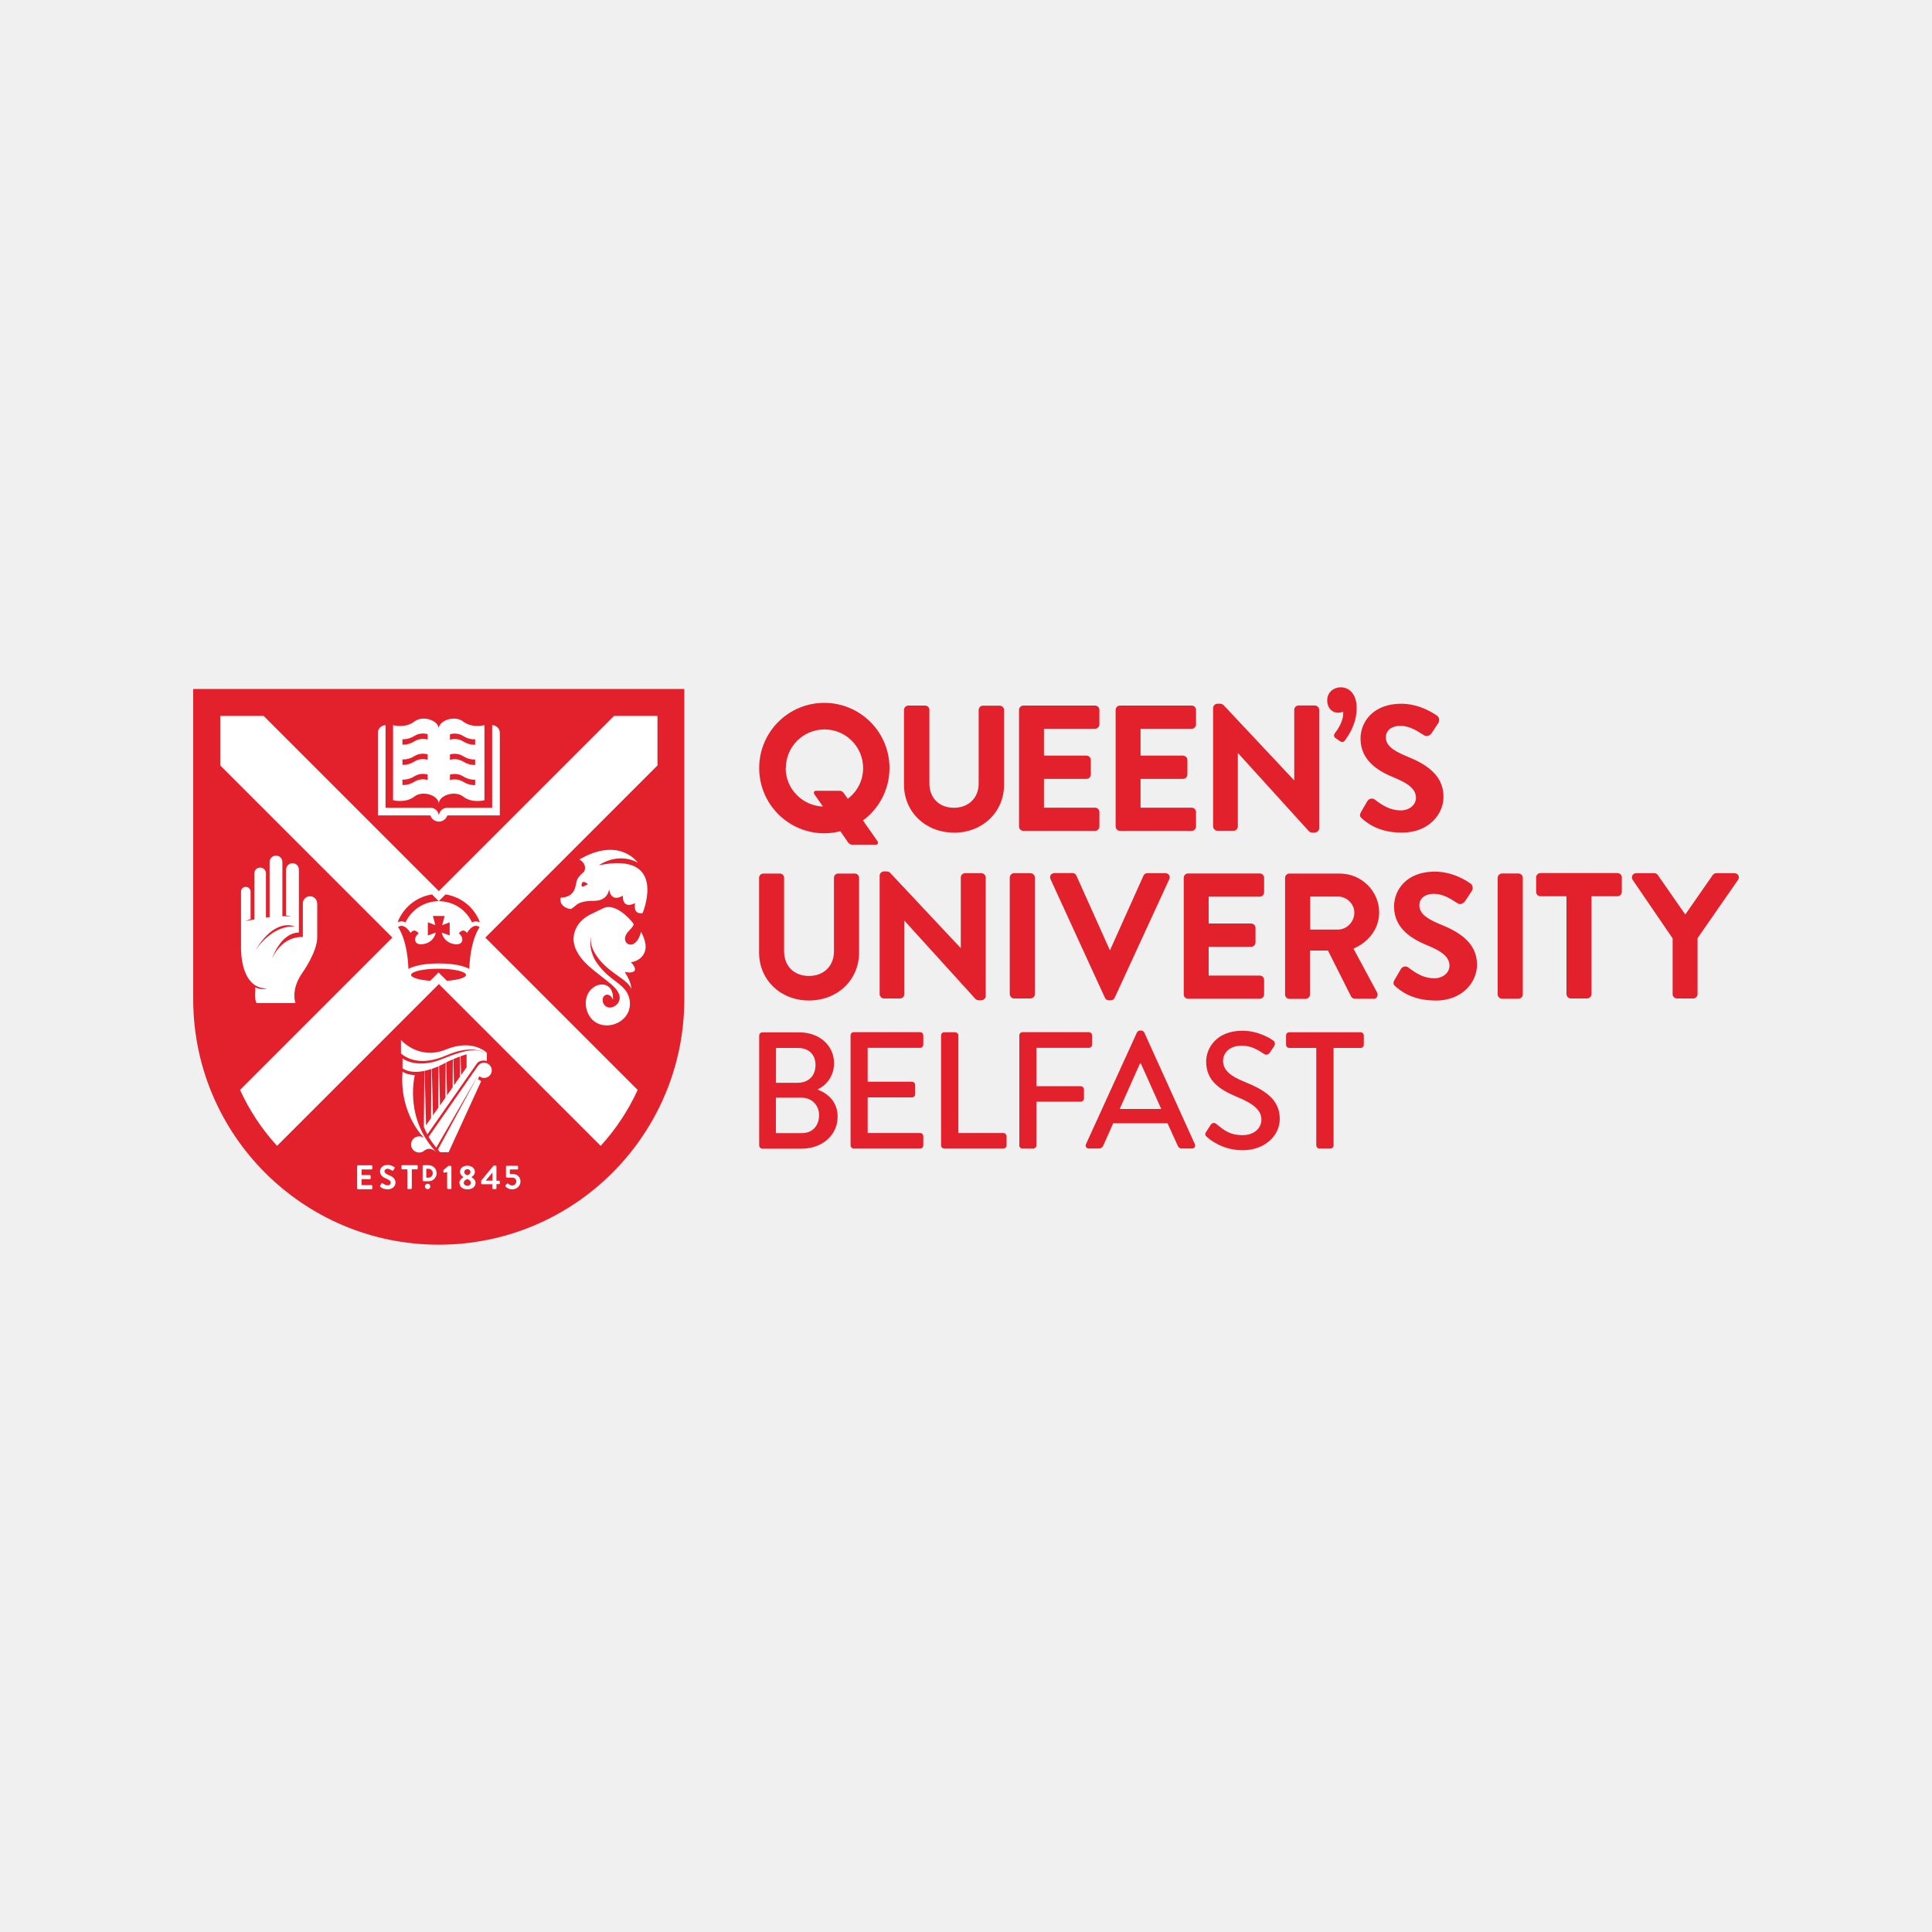
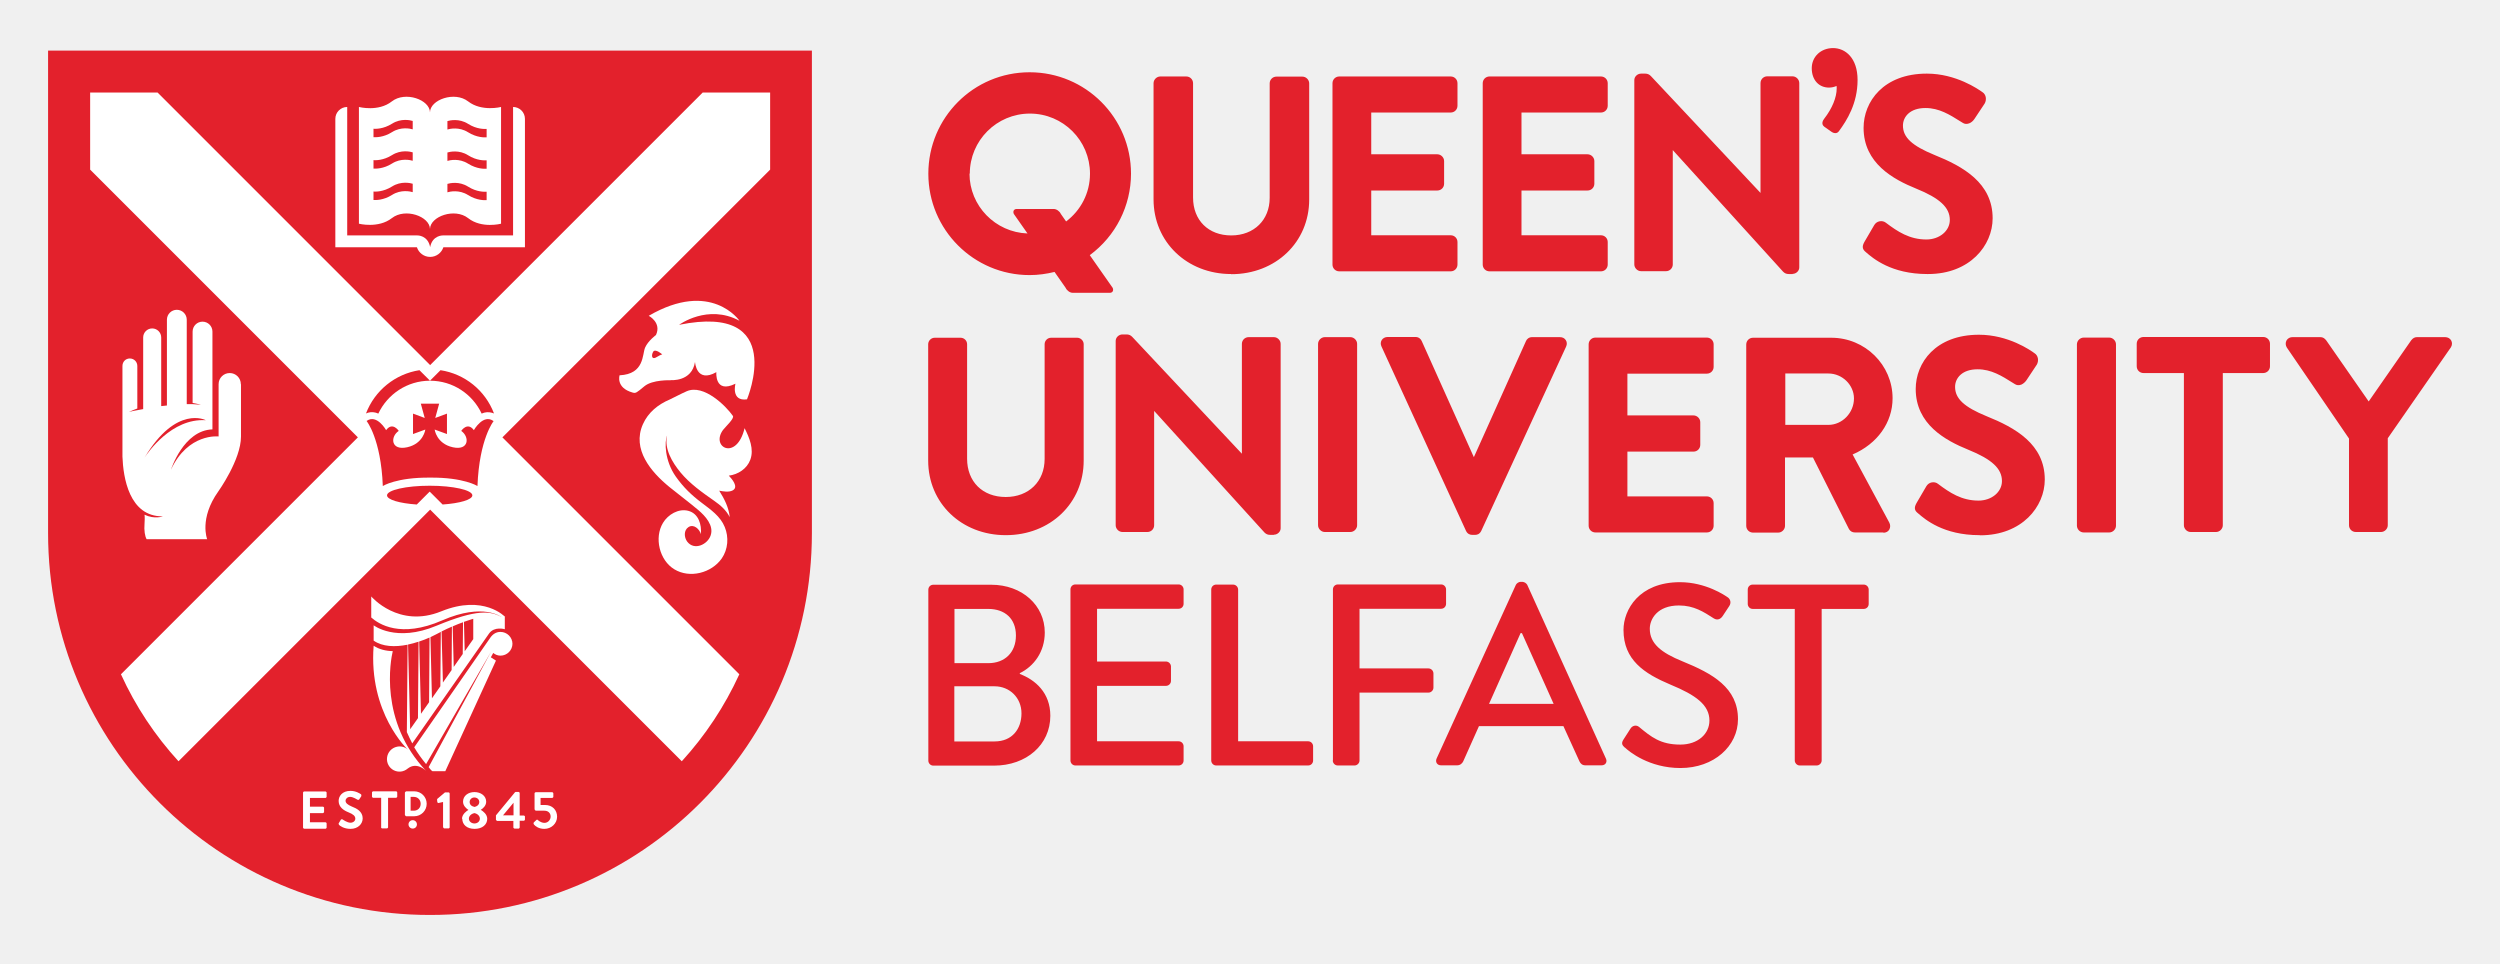
- <svg xmlns="http://www.w3.org/2000/svg" viewBox="0 0 200 200">
+ <svg xmlns="http://www.w3.org/2000/svg" viewBox="16.80 67.95 166.40 64.10">
  <path d="M81.35 79.51c0-2.21 1.79-4 4-4s4 1.79 4 4c0 1.3-.62 2.45-1.59 3.18l-.35-.5c-.08-.18-.29-.33-.47-.33h-2.47c-.18 0-.27.15-.19.33l.91 1.3c-2.14-.08-3.86-1.83-3.86-3.99m8.01 5.43a6.74 6.74 0 0 0 2.74-5.42c0-3.73-3.02-6.75-6.75-6.75s-6.74 3.02-6.74 6.75 3.02 6.75 6.74 6.75c.57 0 1.13-.08 1.66-.21l.74 1.06c.08.18.29.33.47.33h2.47c.18 0 .27-.15.19-.33l-1.52-2.17m9.41 1.25c-2.95 0-5.17-2.14-5.17-4.97v-7.73c0-.24.21-.45.45-.45h1.73c.25 0 .45.2.45.45v7.61c0 1.51 1.02 2.52 2.54 2.52s2.56-1.03 2.56-2.5V73.5c0-.25.2-.45.45-.45h1.73c.24 0 .45.21.45.45v7.73c0 2.84-2.23 4.97-5.19 4.97m14.61-.19h-7.42c-.25 0-.45-.2-.45-.45V73.49c0-.25.2-.45.45-.45h7.42c.25 0 .45.2.45.45v1.5c0 .25-.2.45-.45.45h-5.29v2.78h4.4c.24 0 .45.21.45.45v1.51c0 .25-.2.45-.45.45h-4.4v2.98h5.29c.25 0 .45.2.45.45v1.5c0 .25-.2.45-.45.45m10 0h-7.42c-.25 0-.45-.2-.45-.45V73.49c0-.25.2-.45.45-.45h7.42c.25 0 .45.2.45.45v1.5c0 .25-.2.45-.45.45h-5.29v2.78h4.4c.24 0 .45.21.45.45v1.51c0 .25-.2.45-.45.45h-4.4v2.98h5.29c.25 0 .45.2.45.45v1.5c0 .25-.2.45-.45.45m12.76.18h-.26c-.16 0-.27-.05-.38-.16l-7.34-8.09v7.61c0 .25-.2.45-.45.45h-1.66c-.24 0-.45-.21-.45-.45V73.28c0-.23.21-.43.45-.43h.27c.16 0 .27.05.38.16l7.3 7.78v-7.31c0-.25.2-.45.45-.45h1.68c.24 0 .45.21.45.45v12.27c0 .23-.21.43-.45.43m2.84-9.37c-.11 0-.21-.06-.25-.09l-.48-.34c-.08-.06-.23-.23 0-.53.53-.68.83-1.42.83-2.01 0-.07 0-.12-.01-.17-.15.07-.33.11-.5.11-.69 0-1.15-.52-1.15-1.29s.61-1.34 1.42-1.34 1.63.65 1.63 2.12c0 1.57-.71 2.69-1.24 3.41-.07.1-.16.13-.23.13m6.11 9.38c-2.4 0-3.62-1.05-4.08-1.45-.21-.17-.3-.34-.11-.68l.66-1.13c.08-.13.2-.22.35-.25s.31 0 .43.1c.77.58 1.56 1.11 2.69 1.11.87 0 1.56-.57 1.56-1.3 0-.83-.67-1.45-2.25-2.09-1.5-.61-3.49-1.68-3.49-4.04 0-1.74 1.32-3.61 4.21-3.61 1.95 0 3.43 1.04 3.71 1.24.1.06.18.18.21.32.03.15 0 .31-.07.43l-.69 1.04c-.09.13-.21.23-.34.28-.16.06-.31.05-.44-.04l-.13-.08c-.73-.46-1.43-.9-2.34-.9-1.04 0-1.5.59-1.5 1.17 0 .78.6 1.34 2.09 1.95 1.92.77 3.88 1.87 3.88 4.22 0 1.8-1.51 3.71-4.3 3.71m-43.54 17.36h-.25c-.16 0-.27-.05-.38-.16l-7.34-8.09v7.61c0 .25-.2.45-.45.45h-1.66c-.24 0-.45-.21-.45-.45V90.64c0-.23.21-.43.45-.43h.27c.16 0 .27.05.38.16l7.3 7.78v-7.31c0-.25.2-.45.45-.45h1.68c.24 0 .45.21.45.45v12.27c0 .23-.21.43-.45.43m5.09-.18h-1.7c-.24 0-.45-.21-.45-.45V90.84c0-.24.21-.45.45-.45h1.7c.24 0 .45.21.45.45v12.07c0 .24-.21.45-.45.45m8.28.19h-.18c-.12 0-.3-.05-.4-.26s-5.63-12.28-5.63-12.28c-.07-.15-.06-.3.02-.43.08-.12.22-.2.39-.2h1.86c.21 0 .35.13.41.27l3.47 7.73 3.47-7.73c.05-.13.2-.26.4-.26h1.86c.17 0 .31.07.39.2.08.12.09.28.02.43l-5.65 12.27c-.11.22-.28.26-.4.26m15.42-.16h-7.42c-.25 0-.45-.2-.45-.45V90.87c0-.25.2-.45.45-.45h7.42c.25 0 .45.2.45.45v1.5c0 .25-.2.45-.45.45h-5.29v2.78h4.4c.24 0 .45.21.45.45v1.51c0 .25-.2.45-.45.45h-4.4v2.98h5.29c.25 0 .45.2.45.45v1.5c0 .25-.2.45-.45.45m5.22-7.16h2.87c.92 0 1.7-.8 1.7-1.76 0-.9-.78-1.66-1.7-1.66h-2.87zm6.54 7.16h-1.91a.44.44 0 0 1-.39-.22l-2.4-4.77h-1.86v4.55c0 .24-.21.45-.45.45h-1.68c-.25 0-.45-.2-.45-.45V90.88c0-.25.2-.45.45-.45h5.21c2.25 0 4.08 1.81 4.08 4.03 0 1.61-1.01 3.03-2.66 3.74l2.44 4.53c.08.15.08.33 0 .47s-.23.21-.4.21m6.4.16c-2.4 0-3.62-1.05-4.08-1.45-.22-.17-.3-.34-.11-.68l.66-1.13c.08-.13.2-.22.35-.25s.31 0 .43.1c.77.58 1.56 1.11 2.69 1.11.87 0 1.56-.57 1.56-1.3 0-.83-.67-1.45-2.25-2.09-1.5-.61-3.49-1.68-3.49-4.04 0-1.74 1.32-3.61 4.21-3.61 1.95 0 3.43 1.03 3.71 1.24.1.06.18.18.21.32.03.15 0 .31-.07.43l-.69 1.04c-.09.13-.21.23-.34.29-.16.06-.31.05-.44-.04l-.13-.08c-.73-.46-1.43-.9-2.34-.9-1.04 0-1.5.59-1.5 1.17 0 .78.6 1.34 2.09 1.95 1.92.77 3.88 1.87 3.88 4.22 0 1.8-1.51 3.71-4.3 3.71m8.59-.19h-1.7c-.24 0-.45-.21-.45-.45V90.87c0-.24.21-.45.45-.45h1.7c.24 0 .45.21.45.45v12.07c0 .24-.21.45-.45.45m7.12-.03h-1.7c-.24 0-.45-.21-.45-.45V92.78h-2.69c-.25 0-.45-.2-.45-.45v-1.5c0-.25.2-.45.45-.45h7.97c.25 0 .45.2.45.45v1.5c0 .25-.2.45-.45.45h-2.69v10.13c0 .24-.21.45-.45.45m10.98 0h-1.68c-.25 0-.45-.2-.45-.45v-5.77l-4.14-6.06a.47.47 0 0 1-.02-.47.45.45 0 0 1 .4-.22h1.86c.15 0 .27.07.38.21l2.83 4.07 2.83-4.07c.11-.14.23-.21.38-.21h1.88c.17 0 .32.08.4.22s.07.32-.02.46l-4.2 6.05v5.79c0 .24-.21.45-.45.45m-91.54.21c-2.94 0-5.16-2.13-5.16-4.96v-7.75c0-.23.2-.43.43-.43h1.73c.23 0 .43.19.43.43v7.62c0 1.53 1.03 2.55 2.57 2.55s2.59-1.04 2.59-2.53v-7.64c0-.23.19-.43.43-.43h1.74c.23 0 .43.2.43.43v7.75c0 2.83-2.23 4.96-5.18 4.96m-3.43 13.74v-3.68H83c1 0 1.79.76 1.79 1.8s-.62 1.87-1.79 1.87h-2.68Zm.01-5.22v-3.61h2.25c1.1 0 1.84.64 1.84 1.77s-.74 1.84-1.84 1.84zm4.34.67c.95-.46 1.67-1.43 1.67-2.71 0-1.8-1.5-3.18-3.57-3.18h-3.85c-.19 0-.33.15-.33.33v11.38c0 .17.14.33.33.33h4.04c2.16 0 3.75-1.39 3.75-3.32 0-1.53-1-2.39-2.03-2.78v-.04m3.37 5.8c0 .17.14.33.33.33h6.87c.19 0 .33-.15.33-.33v-.95c0-.17-.14-.33-.33-.33h-5.43v-3.69h4.59c.17 0 .33-.14.33-.33v-.96a.34.34 0 0 0-.33-.33h-4.59v-3.51h5.43c.19 0 .33-.15.33-.33v-.96c0-.17-.14-.33-.33-.33h-6.87c-.19 0-.33.15-.33.33v11.38m9.37.01c0 .17.14.33.33.33h6.12c.19 0 .33-.15.33-.33v-.95c0-.17-.14-.33-.33-.33h-4.66v-10.1a.34.34 0 0 0-.33-.33h-1.13c-.19 0-.33.15-.33.33zm8.09 0c0 .17.14.33.33.33h1.12c.17 0 .33-.15.33-.33v-4.52h4.59c.17 0 .33-.15.33-.33v-.95a.34.34 0 0 0-.33-.33h-4.59v-3.97h5.43c.19 0 .33-.15.33-.33v-.96c0-.17-.14-.33-.33-.33h-6.87c-.19 0-.33.15-.33.33v11.38m10.39-3.76 2.1-4.71h.09l2.11 4.71zm-3.2 4.09h1.08c.21 0 .34-.14.4-.26l1.05-2.35h5.62l1.07 2.35c.07.15.19.26.39.26h1.08c.26 0 .4-.22.29-.45l-5.24-11.57a.42.42 0 0 0-.29-.19h-.17c-.09 0-.24.09-.29.19l-5.28 11.57c-.1.22.03.45.29.45m12.25-1.18c.27.26 1.6 1.36 3.69 1.36 2.23 0 3.83-1.46 3.83-3.25 0-2.1-1.7-3.04-3.69-3.85-1.43-.58-2.18-1.19-2.18-2.17 0-.64.5-1.55 1.94-1.55 1 0 1.65.43 2.32.86.24.15.46.05.6-.17l.43-.65c.17-.26.03-.5-.1-.58-.17-.12-1.46-1.01-3.18-1.01-2.73 0-3.76 1.84-3.76 3.18 0 1.99 1.37 2.9 3.13 3.64 1.7.7 2.59 1.36 2.59 2.39 0 .88-.76 1.6-1.94 1.6-1.32 0-1.94-.51-2.75-1.18-.19-.15-.45-.09-.58.14l-.45.7c-.19.29-.05.41.1.55m11.3.85c0 .17.15.33.33.33h1.13c.17 0 .33-.15.33-.33v-10.09h2.8c.19 0 .33-.15.33-.33v-.96c0-.17-.14-.33-.33-.33h-7.39c-.19 0-.33.15-.33.33v.96c0 .17.14.33.33.33h2.8zM20 71.32v32.11c0 14.04 11.38 25.42 25.42 25.42s25.42-11.38 25.42-25.42V71.32z" style="fill:#e3212c" />
  <path d="M68.06 74.11h-4.49L45.43 92.25 27.29 74.11H22.8v5.13l17.82 17.82-15.77 15.77c.98 2.15 2.27 4.08 3.83 5.79l16.75-16.75 16.75 16.75c1.56-1.71 2.85-3.65 3.83-5.79L50.24 97.06l17.82-17.82z" style="fill:#fff" />
  <path d="M49.64 95.97c-.68-.49-1.3.61-1.3.61-.43-.58-.84.05-.84.05.57.4.52 1.33-.56 1.09-1.09-.24-1.21-1.18-1.21-1.18l.82.3v-1.36l-.78.29.26-.95h-1.22l.26.95-.78-.29v1.36l.82-.3s-.12.94-1.21 1.18-1.14-.7-.56-1.09c0 0-.41-.63-.84-.05 0 0-.62-1.1-1.3-.61 0 0 .96 1.18 1.08 4.33 0 0 .9-.58 3.15-.56 2.24-.02 3.15.56 3.15.56.12-3.15 1.08-4.33 1.08-4.33" style="fill:#e3212c" />
  <path d="M41.78 95.41c.07.02.14.04.2.07.61-1.29 1.92-2.19 3.44-2.19s2.83.89 3.44 2.19c.06-.03.13-.05.2-.07.21-.05.42-.02.62.06a4.54 4.54 0 0 0-3.56-2.88l-.7.7-.7-.7a4.56 4.56 0 0 0-3.56 2.88c.2-.09.41-.11.62-.06m3.63 5.27.85.85c1.15-.08 1.98-.32 1.98-.61 0-.35-1.27-.64-2.84-.64s-2.84.29-2.84.64c0 .29.83.53 1.98.61l.85-.85" style="fill:#e3212c" />
  <path d="M49.19 76.53c-.13.01-.66.03-1.24-.34-.59-.37-1.21-.23-1.37-.18v.56c.16-.05.78-.19 1.37.18s1.11.35 1.24.34zm0 2.09c-.13.01-.66.03-1.24-.34-.59-.37-1.21-.23-1.37-.18v.56c.16-.05.78-.19 1.37.18s1.11.35 1.24.34zm0 2.09c-.13.01-.66.03-1.24-.34-.59-.37-1.21-.23-1.37-.18v.56c.16-.05.78-.19 1.37.18s1.11.35 1.24.34zM44.27 76c-.16-.05-.78-.19-1.37.18s-1.11.35-1.24.34v.56c.13.01.66.03 1.24-.34.59-.37 1.21-.23 1.37-.18zm0 2.09c-.16-.05-.78-.19-1.37.18s-1.11.35-1.24.34v.56c.13.01.66.03 1.24-.34.59-.37 1.21-.23 1.37-.18zm0 2.09c-.16-.05-.78-.19-1.37.18s-1.11.35-1.24.34v.56c.13.01.66.03 1.24-.34.59-.37 1.21-.23 1.37-.18zm3.69-5.48c.9.7 2.19.37 2.19.37v7.77s-1.29.34-2.19-.37c-.89-.7-2.52-.12-2.54.72v.02-.02c-.02-.84-1.65-1.42-2.54-.72-.9.7-2.19.37-2.19.37v-7.77s1.29.34 2.19-.37c.9-.7 2.53-.11 2.54.73 0-.84 1.64-1.43 2.54-.73m2.99.37c.43 0 .79.35.79.79v8.55h-5.43c-.12.37-.47.64-.88.64s-.76-.27-.88-.64h-5.43v-8.55c0-.43.35-.79.79-.79v8.55h4.67s.7-.02.85.78c.15-.8.85-.78.85-.78h4.67zm-6.82 45.92h.21c.26 0 .46.19.46.46s-.19.46-.46.46h-.21v-.93Zm.24 1.29c.46 0 .83-.37.83-.83s-.37-.83-.83-.83h-.53s-.09.04-.09.09v1.48s.04.09.09.09zm-.38.54c0 .15.12.28.28.28s.28-.12.28-.28a.28.28 0 1 0-.56 0m8.35.01c.09.11.32.29.69.29.48 0 .85-.37.85-.81s-.31-.78-.8-.78h-.3v-.47h.78s.07-.03.07-.07v-.24s-.03-.07-.07-.07h-1.11s-.07.03-.07.07v1.04c0 .06.04.12.11.12h.54c.28 0 .42.18.42.39s-.17.42-.41.42-.44-.18-.45-.2c-.03-.02-.06-.02-.08 0l-.18.17s-.04.07 0 .12m-1.35-.59v-.84l-.7.84zm-1.1.36s-.07-.03-.07-.07v-.29l1.27-1.54s.03-.02.05-.02h.19s.07.03.07.07v1.5h.28s.07.03.07.06v.22s-.03.07-.07.07h-.28v.45s-.03.07-.06.07h-.29s-.07-.03-.07-.07v-.44h-1.09m-1.87-.15c0 .19.18.32.37.32s.36-.13.36-.32c0-.16-.13-.32-.36-.37-.24.05-.37.21-.37.37m.37-.78c.22-.05.32-.18.32-.33 0-.17-.14-.3-.33-.3-.17 0-.31.13-.31.3 0 .16.1.28.32.33m-.83.79c0-.31.33-.54.43-.59-.14-.09-.36-.28-.36-.55 0-.39.34-.64.76-.64s.78.25.78.64c0 .27-.22.46-.36.54.16.1.43.3.43.6 0 .38-.32.67-.84.67s-.82-.29-.82-.67m-1.27.57s.03.07.07.07h.3s.06-.03.06-.07v-2.26s-.03-.07-.06-.07h-.25l-.51.43s-.02.03-.02.06l.02.17s.04.05.07.05l.31-.07v1.68Zm-4.14 0s.03.07.07.07h.33s.07-.03.07-.07v-1.97h.54s.07-.03.07-.07v-.29s-.03-.07-.07-.07h-1.54s-.07.03-.07.07v.29s.03.07.07.07h.54v1.97Zm-2.8-.17c.07.07.33.27.77.27.5 0 .81-.33.81-.7 0-.45-.39-.66-.73-.79-.28-.12-.41-.23-.41-.39 0-.11.11-.25.31-.25s.46.18.49.19c.04.03.1 0 .12-.04l.13-.2s.01-.1-.02-.12c-.07-.05-.34-.23-.7-.23-.56 0-.79.36-.79.67 0 .41.33.63.66.76.3.12.45.24.45.42 0 .15-.14.27-.32.27-.23 0-.51-.21-.53-.22a.087.087 0 0 0-.12.03l-.13.22c-.03.06-.01.07.02.1m-2.4-2.14s.03-.07.07-.07h1.43s.07.03.07.07v.29s-.03.07-.07.07h-1.04v.58h.87s.07.03.07.07v.29s-.03.07-.07.07h-.87v.61h1.04s.07.03.07.07v.29s-.03.07-.07.07h-1.43s-.07-.03-.07-.07v-2.33m-10.55-22.3c2.12-3.54 4.08-2.49 4.08-2.49-2.28-.15-3.87 2.17-4.08 2.49m6.41-4.89c0-.41-.33-.74-.74-.74s-.74.33-.74.74V97s-2.03-.24-3.17 2.21c0 0 .83-2.62 2.76-2.68v-6.51a.66.66 0 1 0-1.32 0v4.75s.44.08.55.12c0 0-.37-.03-.55-.04h-.39v-5.62a.66.66 0 1 0-1.32 0v5.71c-.13.01-.26.03-.38.04v-4.57c0-.33-.27-.6-.6-.6s-.6.27-.6.6v4.77c-.53.09-.9.17-.95.19.19-.09.38-.16.56-.23v-2.83c0-.28-.22-.5-.5-.5s-.49.22-.49.5v6.03c.05 1.38.44 4 2.69 3.98 0 0-.55.21-1.22-.11 0 0 .03.13 0 .59-.04.46.03.86.14 1.04h4.03s-.55-1.37.74-3.18c0 0 1.51-2.11 1.51-3.65v-3.48m27.43-2.16c.14-.25.61.17.61.17s-.08 0-.36.17c-.33.22-.39-.08-.25-.34m1.17 1.88s1.41.13 1.62-1.21c0 0 .08 1.44 1.42.68 0 0-.13 1.46 1.27.77 0 0-.31 1.19.77 1.04 0 0 2.71-6.43-4.52-4.96 0 0 1.9-1.41 4.02-.27 0 0-1.88-2.75-6.04-.33 0 0 .87.45.48 1.28 0 0-.52.38-.72.83s-.03 1.77-1.7 1.85c0 0-.27.83.87 1.15.21.06.26.01.78-.42.54-.45 1.74-.4 1.75-.4" style="fill:#fff" />
  <path d="M64.94 96.55c.14-.19.76-.75.64-.92-.46-.66-1.94-2.13-3.07-1.64-.37.16-.93.46-1.13.55-.78.33-1.44.86-1.79 1.65-.74 1.67.54 3.17 1.76 4.17.64.52 1.3 1.01 1.93 1.54.46.39 1.05 1.03.82 1.69-.2.6-1.09 1.03-1.56.41-.21-.28-.24-.76.09-.97.35-.22.73.14.82.47.06-.63-.15-1.37-.84-1.55-.65-.17-1.35.25-1.68.8-.6.99-.24 2.49.75 3.09 1.03.63 2.48.25 3.16-.72.42-.61.48-1.41.2-2.09-.29-.72-.94-1.16-1.53-1.61-.69-.52-1.22-1.03-1.73-1.75-.74-1.05-.76-2.31-.58-2.73-.2.89.35 1.79.89 2.45.63.76 1.44 1.33 2.24 1.89.42.29.81.63 1.04 1.09-.06-.64-.36-1.22-.7-1.76.27.05.64.12.9-.02.42-.23-.07-.78-.26-.98.62-.08 1.21-.46 1.43-1.06.26-.7-.06-1.47-.38-2.1-.53 2.21-2.29 1.27-1.43.11M50.4 109.03v.8s-.7-.21-1.05.29c-.34.48-4.74 6.79-5.11 7.31q-.195-.375-.36-.75l.05-5.82c-.84.17-1.67.14-2.26-.27v-1.02s1.48 1.16 4.18.03c2.7-1.12 3.59-.99 4.33-.58 0 0-1.21-.97-3.94.22-2.79 1.22-4.24.24-4.73-.19v-1.4s1.82 2.15 4.66.99c2.83-1.15 4.25.37 4.25.37Zm.51 1.76c0 .44-.36.8-.8.8a.75.75 0 0 1-.48-.18l-.16.29.34.22-3.37 7.36h-.86c-.11-.07-.17-.18-.25-.27l4.17-7.71-4.34 7.51c-.3-.37-.57-.74-.79-1.12l5.04-7.26c.17-.26.4-.42.7-.42.44 0 .8.36.8.8Zm-7.96.5c-.48-.01-.92-.12-1.28-.36-.35 4.49 2.28 6.92 2.28 6.92a.8.8 0 0 0-.72-.2.84.84 0 0 0-.67.74.833.833 0 0 0 1.37.72c.61-.48 1.21.12 1.25.17-3.18-3.32-2.37-7.44-2.24-7.98Zm5.34-2.15s-.24.07-.61.2l.05 1.96.57-.81v-1.35Zm-.68.23c-.2.07-.43.16-.68.27l.07 2.7.6-.86.02-2.11Zm-.73.29c-.22.09-.45.2-.69.32l.09 3.4.58-.83zm-.74.35c-.1.05-.19.1-.29.15-.13.07-.26.13-.4.2l.1 4.07.56-.8.03-3.61Zm-.74.37c-.22.1-.46.19-.7.27l.12 4.81.54-.77.03-4.31Zm-.74.28c-.23.08-.47.14-.7.19l.14 5.64.52-.74z" style="fill:#fff" />
</svg>
